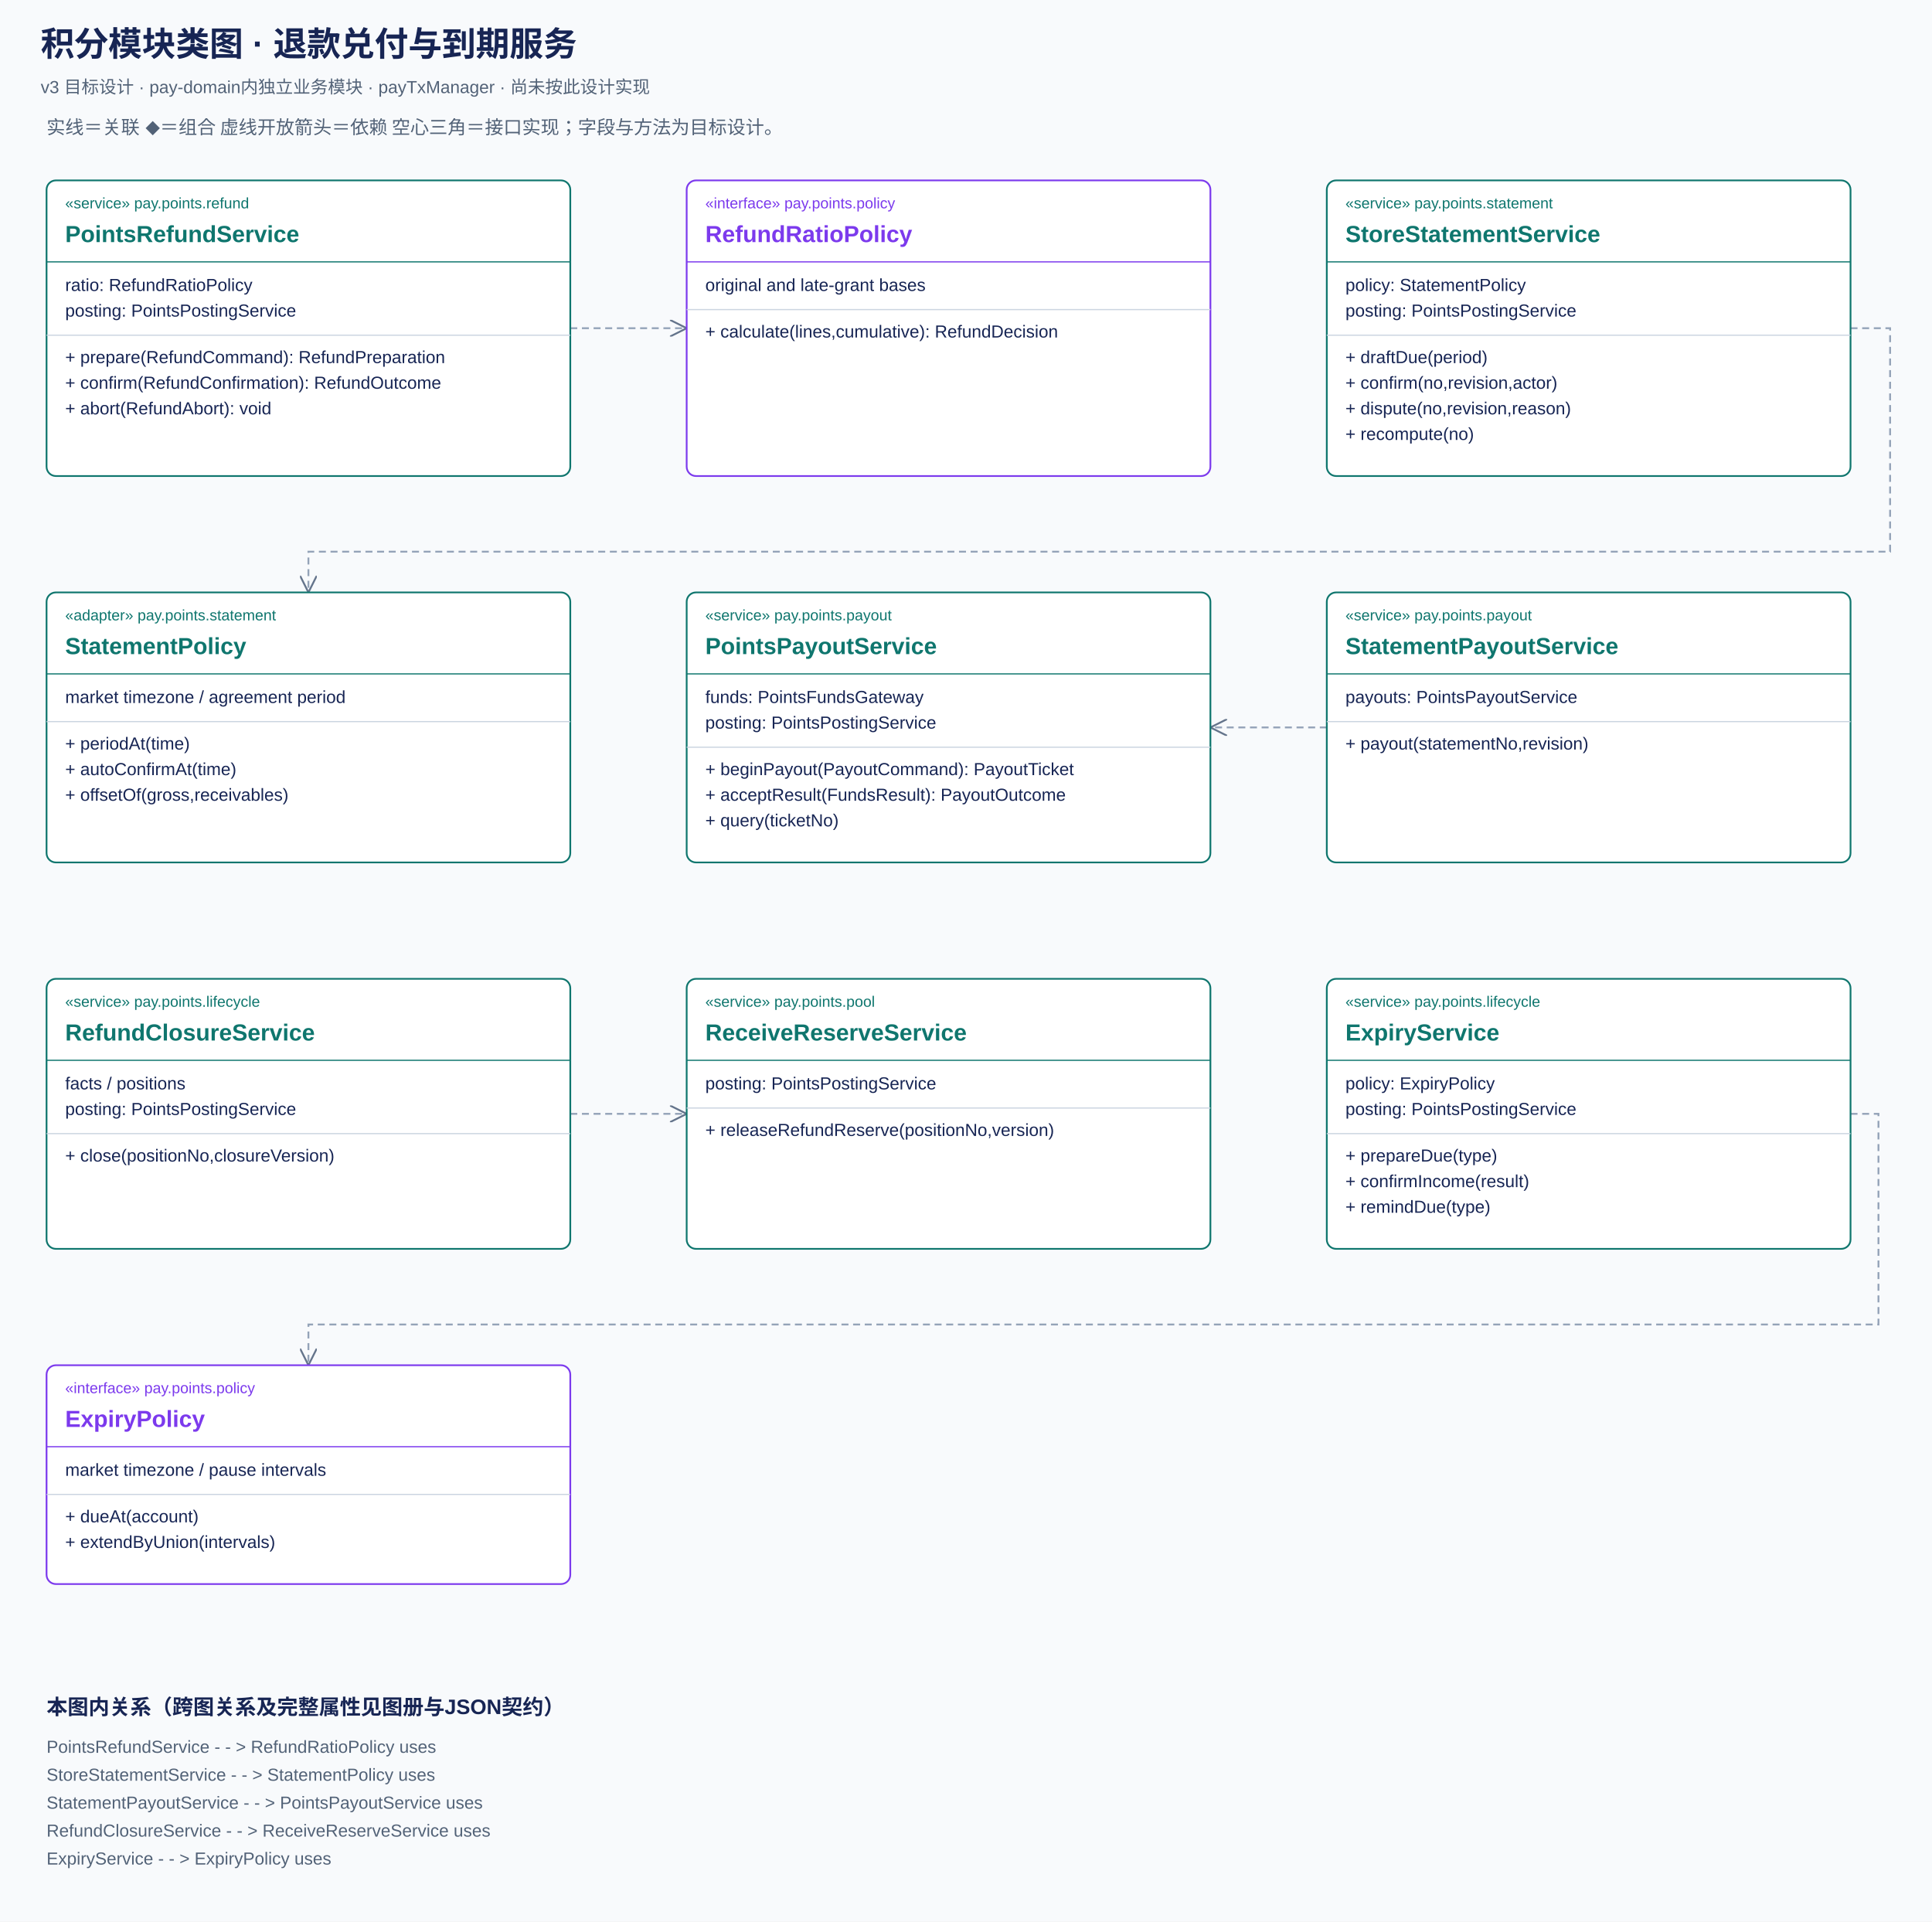
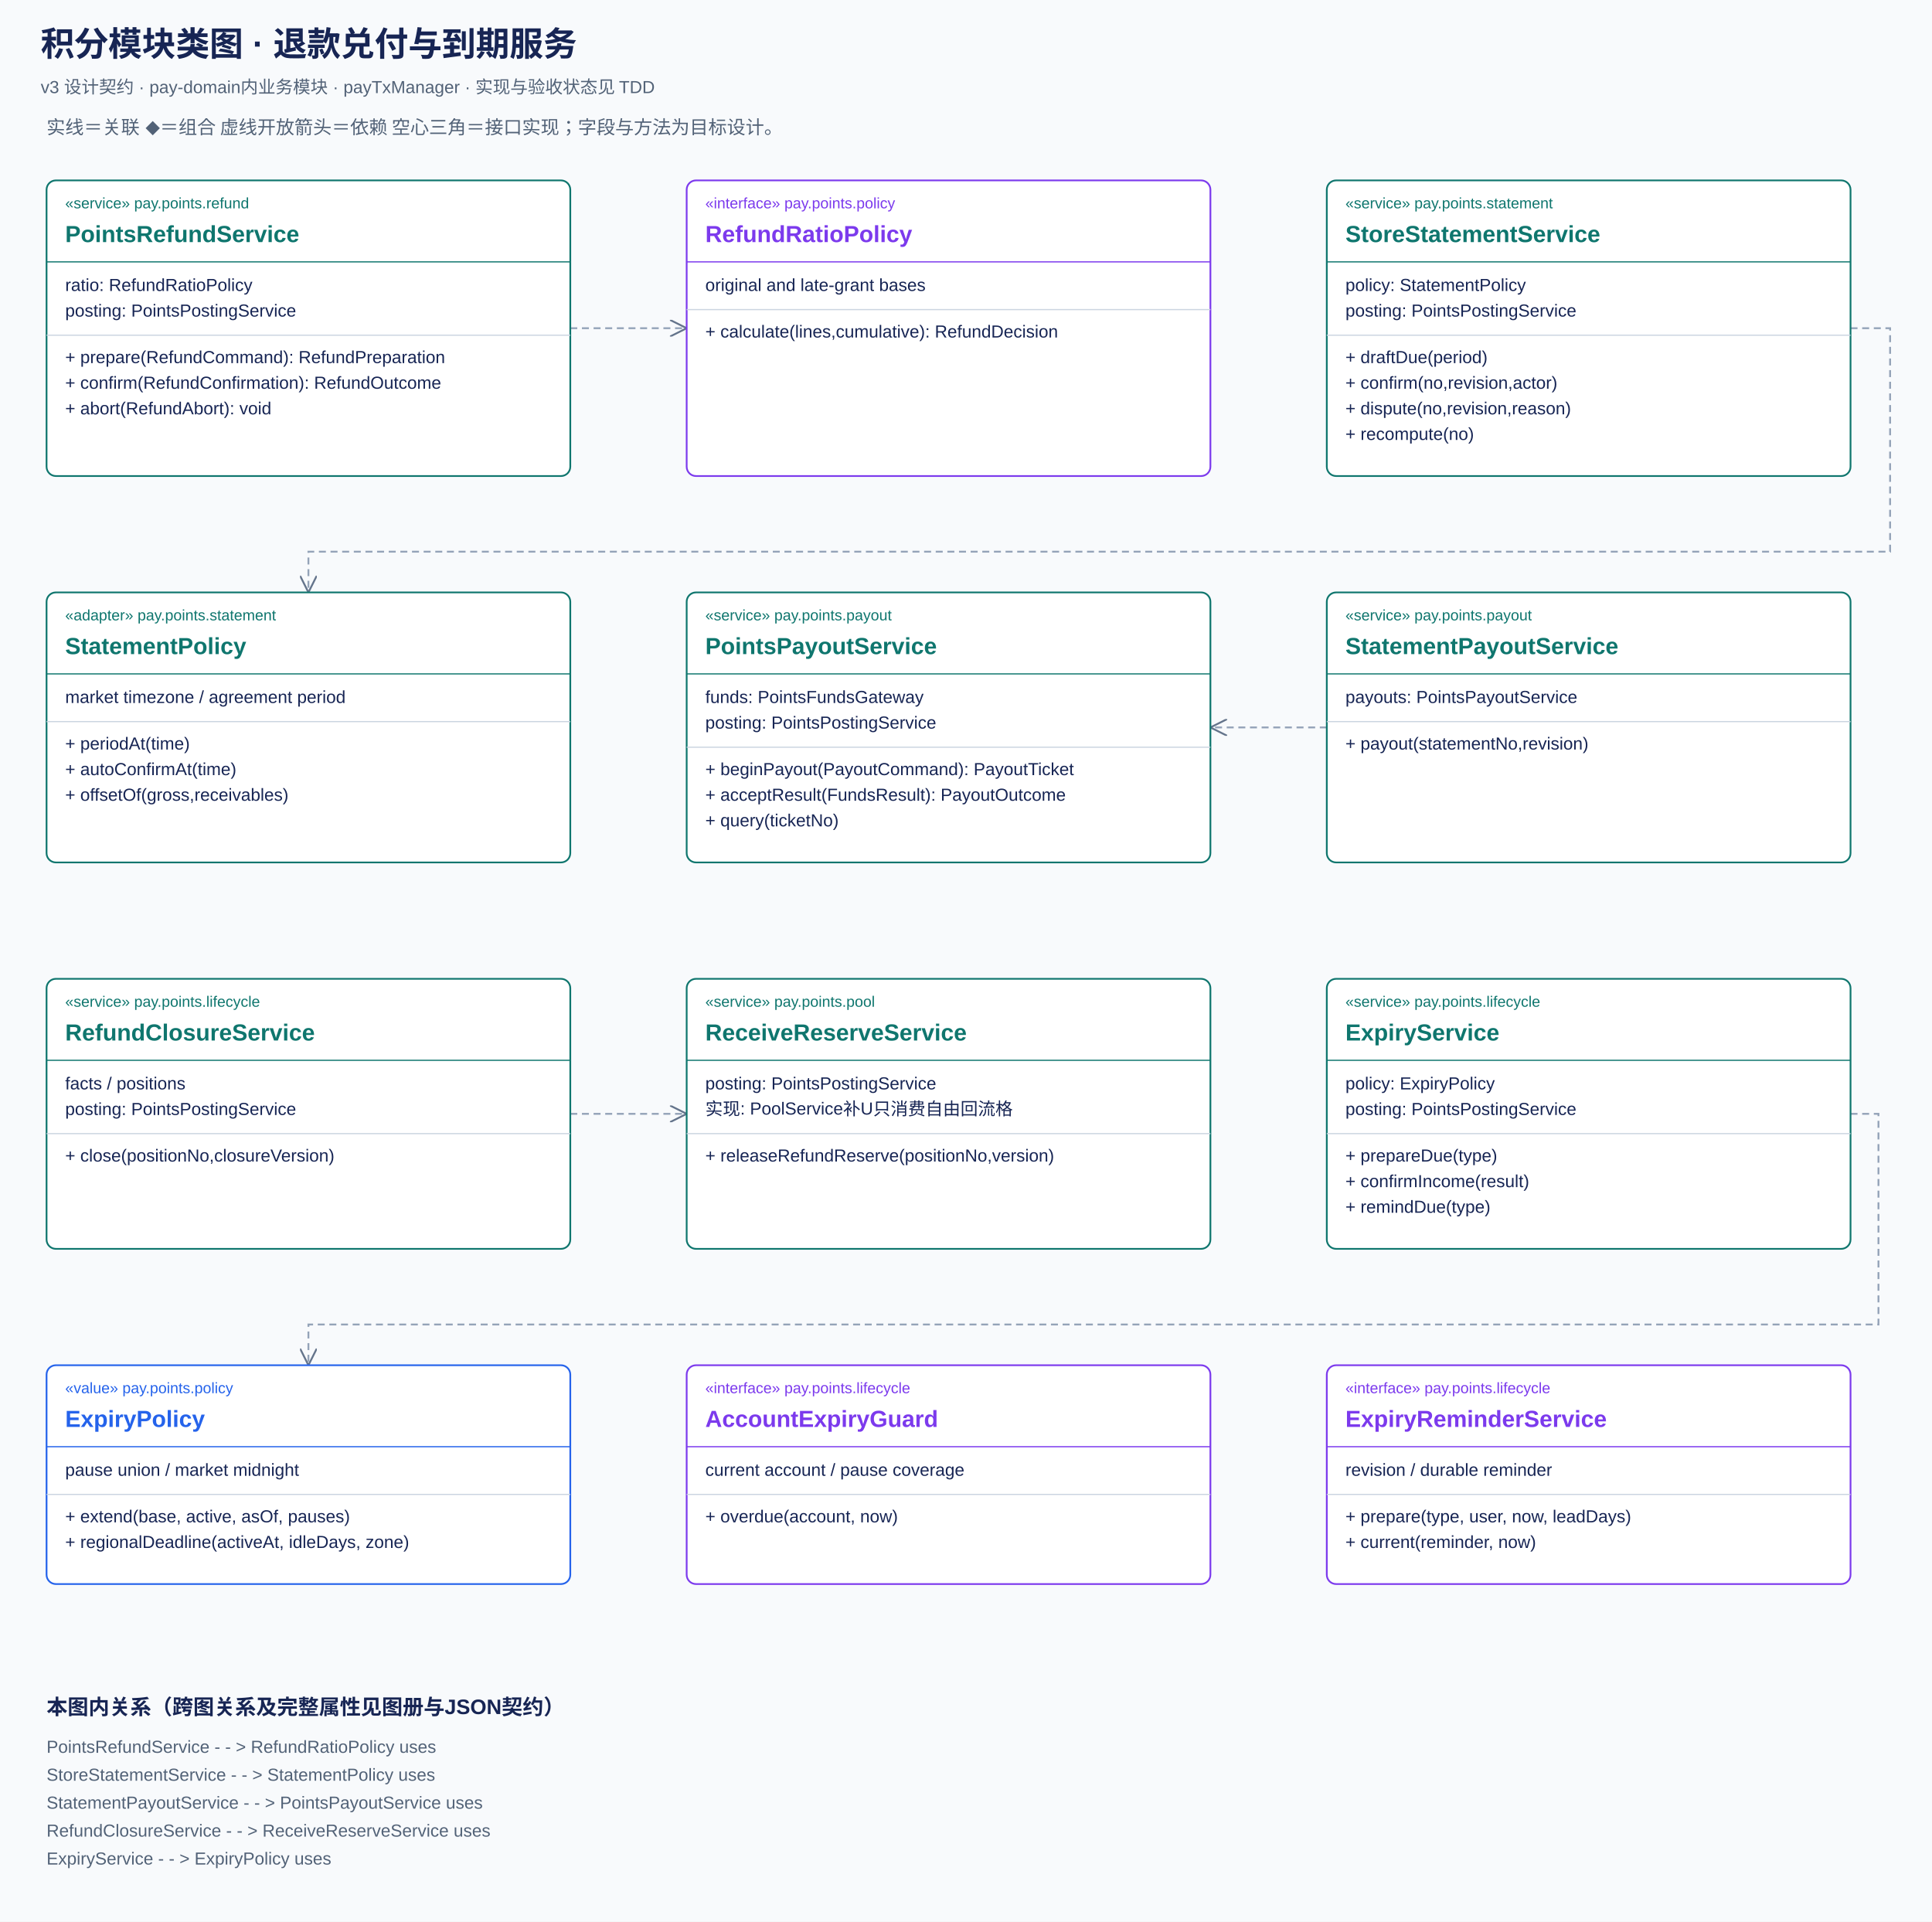
<svg xmlns="http://www.w3.org/2000/svg" width="1660" height="1651" viewBox="0 0 1660 1651">
  <defs>
    <marker id="point" markerWidth="9" markerHeight="8" refX="8" refY="4" orient="auto">
      <path d="M0 0L8 4L0 8" fill="#2563eb" />
    </marker>
    <marker id="money" markerWidth="9" markerHeight="8" refX="8" refY="4" orient="auto">
      <path d="M0 0L8 4L0 8" fill="#c2410c" />
    </marker>
    <marker id="dep" markerWidth="10" markerHeight="9" refX="9" refY="4.5" orient="auto">
      <path d="M0 0L9 4.5L0 9" fill="none" stroke="#64748b" />
    </marker>
    <marker id="real" markerWidth="13" markerHeight="12" refX="12" refY="6" orient="auto">
      <path d="M0 0L12 6L0 12Z" fill="white" stroke="#475569" />
    </marker>
    <marker id="diamond" markerWidth="15" markerHeight="10" refX="14" refY="5" orient="auto-start-reverse">
      <path d="M0 5L7 0L14 5L7 10Z" fill="#475569" />
    </marker>
  </defs>
  <rect width="1660" height="1651" fill="#f8fafc" />
  <text x="35" y="48" font-family="PingFang SC,Microsoft YaHei,Arial,sans-serif" font-size="29" fill="#172554" font-weight="650" text-anchor="start">积分模块类图 · 退款兑付与到期服务</text>
-   <text x="35" y="80" font-family="PingFang SC,Microsoft YaHei,Arial,sans-serif" font-size="15" fill="#526277" font-weight="400" text-anchor="start">v3 目标设计 · pay-domain内独立业务模块 · payTxManager · 尚未按此设计实现</text>
+   <text x="35" y="80" font-family="PingFang SC,Microsoft YaHei,Arial,sans-serif" font-size="15" fill="#526277" font-weight="400" text-anchor="start">v3 设计契约 · pay-domain内业务模块 · payTxManager · 实现与验收状态见 TDD</text>
  <text x="40" y="115" font-family="PingFang SC,Microsoft YaHei,Arial,sans-serif" font-size="16" fill="#526277" font-weight="400" text-anchor="start">实线＝关联  ◆＝组合  虚线开放箭头＝依赖  空心三角＝接口实现；字段与方法为目标设计。</text>
  <path d="M490,282.0 L590,282.0" fill="none" stroke="#94a3b8" stroke-width="1.6" stroke-dasharray="6 4" marker-end="url(#dep)" />
  <path d="M1590,282.0 L1624,282.0 L1624,474 L265.0,474 L265.0,509" fill="none" stroke="#94a3b8" stroke-width="1.6" stroke-dasharray="6 4" marker-end="url(#dep)" />
  <path d="M1140,625.0 L1040,625.0" fill="none" stroke="#94a3b8" stroke-width="1.6" stroke-dasharray="6 4" marker-end="url(#dep)" />
  <path d="M490,957.0 L590,957.0" fill="none" stroke="#94a3b8" stroke-width="1.6" stroke-dasharray="6 4" marker-end="url(#dep)" />
  <path d="M1590,957.0 L1614,957.0 L1614,1138 L265.0,1138 L265.0,1173" fill="none" stroke="#94a3b8" stroke-width="1.6" stroke-dasharray="6 4" marker-end="url(#dep)" />
  <rect x="40" y="155" width="450" height="254" rx="8" fill="white" stroke="#0f766e" stroke-width="1.5" />
  <text x="56" y="179" font-family="PingFang SC,Microsoft YaHei,Arial,sans-serif" font-size="13" fill="#0f766e" font-weight="400" text-anchor="start">«service»  pay.points.refund</text>
  <text x="56" y="208" font-family="PingFang SC,Microsoft YaHei,Arial,sans-serif" font-size="20" fill="#0f766e" font-weight="650" text-anchor="start">PointsRefundService</text>
  <path d="M40 225H490" stroke="#0f766e" stroke-width="1" />
  <text x="56" y="250" font-family="PingFang SC,Microsoft YaHei,Arial,sans-serif" font-size="15" fill="#172554" font-weight="400" text-anchor="start">ratio: RefundRatioPolicy</text>
  <text x="56" y="272" font-family="PingFang SC,Microsoft YaHei,Arial,sans-serif" font-size="15" fill="#172554" font-weight="400" text-anchor="start">posting: PointsPostingService</text>
  <path d="M40 288H490" stroke="#cbd5e1" />
  <text x="56" y="312" font-family="PingFang SC,Microsoft YaHei,Arial,sans-serif" font-size="15" fill="#172554" font-weight="400" text-anchor="start">+ prepare(RefundCommand): RefundPreparation</text>
  <text x="56" y="334" font-family="PingFang SC,Microsoft YaHei,Arial,sans-serif" font-size="15" fill="#172554" font-weight="400" text-anchor="start">+ confirm(RefundConfirmation): RefundOutcome</text>
  <text x="56" y="356" font-family="PingFang SC,Microsoft YaHei,Arial,sans-serif" font-size="15" fill="#172554" font-weight="400" text-anchor="start">+ abort(RefundAbort): void</text>
  <rect x="590" y="155" width="450" height="254" rx="8" fill="white" stroke="#7c3aed" stroke-width="1.5" />
  <text x="606" y="179" font-family="PingFang SC,Microsoft YaHei,Arial,sans-serif" font-size="13" fill="#7c3aed" font-weight="400" text-anchor="start">«interface»  pay.points.policy</text>
  <text x="606" y="208" font-family="PingFang SC,Microsoft YaHei,Arial,sans-serif" font-size="20" fill="#7c3aed" font-weight="650" text-anchor="start">RefundRatioPolicy</text>
  <path d="M590 225H1040" stroke="#7c3aed" stroke-width="1" />
  <text x="606" y="250" font-family="PingFang SC,Microsoft YaHei,Arial,sans-serif" font-size="15" fill="#172554" font-weight="400" text-anchor="start">original and late-grant bases</text>
  <path d="M590 266H1040" stroke="#cbd5e1" />
  <text x="606" y="290" font-family="PingFang SC,Microsoft YaHei,Arial,sans-serif" font-size="15" fill="#172554" font-weight="400" text-anchor="start">+ calculate(lines,cumulative): RefundDecision</text>
  <rect x="1140" y="155" width="450" height="254" rx="8" fill="white" stroke="#0f766e" stroke-width="1.5" />
  <text x="1156" y="179" font-family="PingFang SC,Microsoft YaHei,Arial,sans-serif" font-size="13" fill="#0f766e" font-weight="400" text-anchor="start">«service»  pay.points.statement</text>
  <text x="1156" y="208" font-family="PingFang SC,Microsoft YaHei,Arial,sans-serif" font-size="20" fill="#0f766e" font-weight="650" text-anchor="start">StoreStatementService</text>
  <path d="M1140 225H1590" stroke="#0f766e" stroke-width="1" />
  <text x="1156" y="250" font-family="PingFang SC,Microsoft YaHei,Arial,sans-serif" font-size="15" fill="#172554" font-weight="400" text-anchor="start">policy: StatementPolicy</text>
  <text x="1156" y="272" font-family="PingFang SC,Microsoft YaHei,Arial,sans-serif" font-size="15" fill="#172554" font-weight="400" text-anchor="start">posting: PointsPostingService</text>
  <path d="M1140 288H1590" stroke="#cbd5e1" />
  <text x="1156" y="312" font-family="PingFang SC,Microsoft YaHei,Arial,sans-serif" font-size="15" fill="#172554" font-weight="400" text-anchor="start">+ draftDue(period)</text>
  <text x="1156" y="334" font-family="PingFang SC,Microsoft YaHei,Arial,sans-serif" font-size="15" fill="#172554" font-weight="400" text-anchor="start">+ confirm(no,revision,actor)</text>
  <text x="1156" y="356" font-family="PingFang SC,Microsoft YaHei,Arial,sans-serif" font-size="15" fill="#172554" font-weight="400" text-anchor="start">+ dispute(no,revision,reason)</text>
  <text x="1156" y="378" font-family="PingFang SC,Microsoft YaHei,Arial,sans-serif" font-size="15" fill="#172554" font-weight="400" text-anchor="start">+ recompute(no)</text>
  <rect x="40" y="509" width="450" height="232" rx="8" fill="white" stroke="#0f766e" stroke-width="1.5" />
  <text x="56" y="533" font-family="PingFang SC,Microsoft YaHei,Arial,sans-serif" font-size="13" fill="#0f766e" font-weight="400" text-anchor="start">«adapter»  pay.points.statement</text>
  <text x="56" y="562" font-family="PingFang SC,Microsoft YaHei,Arial,sans-serif" font-size="20" fill="#0f766e" font-weight="650" text-anchor="start">StatementPolicy</text>
  <path d="M40 579H490" stroke="#0f766e" stroke-width="1" />
  <text x="56" y="604" font-family="PingFang SC,Microsoft YaHei,Arial,sans-serif" font-size="15" fill="#172554" font-weight="400" text-anchor="start">market timezone / agreement period</text>
  <path d="M40 620H490" stroke="#cbd5e1" />
  <text x="56" y="644" font-family="PingFang SC,Microsoft YaHei,Arial,sans-serif" font-size="15" fill="#172554" font-weight="400" text-anchor="start">+ periodAt(time)</text>
  <text x="56" y="666" font-family="PingFang SC,Microsoft YaHei,Arial,sans-serif" font-size="15" fill="#172554" font-weight="400" text-anchor="start">+ autoConfirmAt(time)</text>
  <text x="56" y="688" font-family="PingFang SC,Microsoft YaHei,Arial,sans-serif" font-size="15" fill="#172554" font-weight="400" text-anchor="start">+ offsetOf(gross,receivables)</text>
  <rect x="590" y="509" width="450" height="232" rx="8" fill="white" stroke="#0f766e" stroke-width="1.5" />
  <text x="606" y="533" font-family="PingFang SC,Microsoft YaHei,Arial,sans-serif" font-size="13" fill="#0f766e" font-weight="400" text-anchor="start">«service»  pay.points.payout</text>
  <text x="606" y="562" font-family="PingFang SC,Microsoft YaHei,Arial,sans-serif" font-size="20" fill="#0f766e" font-weight="650" text-anchor="start">PointsPayoutService</text>
  <path d="M590 579H1040" stroke="#0f766e" stroke-width="1" />
  <text x="606" y="604" font-family="PingFang SC,Microsoft YaHei,Arial,sans-serif" font-size="15" fill="#172554" font-weight="400" text-anchor="start">funds: PointsFundsGateway</text>
  <text x="606" y="626" font-family="PingFang SC,Microsoft YaHei,Arial,sans-serif" font-size="15" fill="#172554" font-weight="400" text-anchor="start">posting: PointsPostingService</text>
  <path d="M590 642H1040" stroke="#cbd5e1" />
  <text x="606" y="666" font-family="PingFang SC,Microsoft YaHei,Arial,sans-serif" font-size="15" fill="#172554" font-weight="400" text-anchor="start">+ beginPayout(PayoutCommand): PayoutTicket</text>
  <text x="606" y="688" font-family="PingFang SC,Microsoft YaHei,Arial,sans-serif" font-size="15" fill="#172554" font-weight="400" text-anchor="start">+ acceptResult(FundsResult): PayoutOutcome</text>
  <text x="606" y="710" font-family="PingFang SC,Microsoft YaHei,Arial,sans-serif" font-size="15" fill="#172554" font-weight="400" text-anchor="start">+ query(ticketNo)</text>
  <rect x="1140" y="509" width="450" height="232" rx="8" fill="white" stroke="#0f766e" stroke-width="1.5" />
  <text x="1156" y="533" font-family="PingFang SC,Microsoft YaHei,Arial,sans-serif" font-size="13" fill="#0f766e" font-weight="400" text-anchor="start">«service»  pay.points.payout</text>
  <text x="1156" y="562" font-family="PingFang SC,Microsoft YaHei,Arial,sans-serif" font-size="20" fill="#0f766e" font-weight="650" text-anchor="start">StatementPayoutService</text>
  <path d="M1140 579H1590" stroke="#0f766e" stroke-width="1" />
  <text x="1156" y="604" font-family="PingFang SC,Microsoft YaHei,Arial,sans-serif" font-size="15" fill="#172554" font-weight="400" text-anchor="start">payouts: PointsPayoutService</text>
  <path d="M1140 620H1590" stroke="#cbd5e1" />
  <text x="1156" y="644" font-family="PingFang SC,Microsoft YaHei,Arial,sans-serif" font-size="15" fill="#172554" font-weight="400" text-anchor="start">+ payout(statementNo,revision)</text>
  <rect x="40" y="841" width="450" height="232" rx="8" fill="white" stroke="#0f766e" stroke-width="1.5" />
  <text x="56" y="865" font-family="PingFang SC,Microsoft YaHei,Arial,sans-serif" font-size="13" fill="#0f766e" font-weight="400" text-anchor="start">«service»  pay.points.lifecycle</text>
  <text x="56" y="894" font-family="PingFang SC,Microsoft YaHei,Arial,sans-serif" font-size="20" fill="#0f766e" font-weight="650" text-anchor="start">RefundClosureService</text>
  <path d="M40 911H490" stroke="#0f766e" stroke-width="1" />
  <text x="56" y="936" font-family="PingFang SC,Microsoft YaHei,Arial,sans-serif" font-size="15" fill="#172554" font-weight="400" text-anchor="start">facts / positions</text>
  <text x="56" y="958" font-family="PingFang SC,Microsoft YaHei,Arial,sans-serif" font-size="15" fill="#172554" font-weight="400" text-anchor="start">posting: PointsPostingService</text>
  <path d="M40 974H490" stroke="#cbd5e1" />
  <text x="56" y="998" font-family="PingFang SC,Microsoft YaHei,Arial,sans-serif" font-size="15" fill="#172554" font-weight="400" text-anchor="start">+ close(positionNo,closureVersion)</text>
  <rect x="590" y="841" width="450" height="232" rx="8" fill="white" stroke="#0f766e" stroke-width="1.5" />
  <text x="606" y="865" font-family="PingFang SC,Microsoft YaHei,Arial,sans-serif" font-size="13" fill="#0f766e" font-weight="400" text-anchor="start">«service»  pay.points.pool</text>
  <text x="606" y="894" font-family="PingFang SC,Microsoft YaHei,Arial,sans-serif" font-size="20" fill="#0f766e" font-weight="650" text-anchor="start">ReceiveReserveService</text>
  <path d="M590 911H1040" stroke="#0f766e" stroke-width="1" />
  <text x="606" y="936" font-family="PingFang SC,Microsoft YaHei,Arial,sans-serif" font-size="15" fill="#172554" font-weight="400" text-anchor="start">posting: PointsPostingService</text>
-   <path d="M590 952H1040" stroke="#cbd5e1" />
-   <text x="606" y="976" font-family="PingFang SC,Microsoft YaHei,Arial,sans-serif" font-size="15" fill="#172554" font-weight="400" text-anchor="start">+ releaseRefundReserve(positionNo,version)</text>
+   <text x="606" y="958" font-family="PingFang SC,Microsoft YaHei,Arial,sans-serif" font-size="15" fill="#172554" font-weight="400" text-anchor="start">实现: PoolService补U只消费自由回流格</text>
+   <path d="M590 974H1040" stroke="#cbd5e1" />
+   <text x="606" y="998" font-family="PingFang SC,Microsoft YaHei,Arial,sans-serif" font-size="15" fill="#172554" font-weight="400" text-anchor="start">+ releaseRefundReserve(positionNo,version)</text>
  <rect x="1140" y="841" width="450" height="232" rx="8" fill="white" stroke="#0f766e" stroke-width="1.5" />
  <text x="1156" y="865" font-family="PingFang SC,Microsoft YaHei,Arial,sans-serif" font-size="13" fill="#0f766e" font-weight="400" text-anchor="start">«service»  pay.points.lifecycle</text>
  <text x="1156" y="894" font-family="PingFang SC,Microsoft YaHei,Arial,sans-serif" font-size="20" fill="#0f766e" font-weight="650" text-anchor="start">ExpiryService</text>
  <path d="M1140 911H1590" stroke="#0f766e" stroke-width="1" />
  <text x="1156" y="936" font-family="PingFang SC,Microsoft YaHei,Arial,sans-serif" font-size="15" fill="#172554" font-weight="400" text-anchor="start">policy: ExpiryPolicy</text>
  <text x="1156" y="958" font-family="PingFang SC,Microsoft YaHei,Arial,sans-serif" font-size="15" fill="#172554" font-weight="400" text-anchor="start">posting: PointsPostingService</text>
  <path d="M1140 974H1590" stroke="#cbd5e1" />
  <text x="1156" y="998" font-family="PingFang SC,Microsoft YaHei,Arial,sans-serif" font-size="15" fill="#172554" font-weight="400" text-anchor="start">+ prepareDue(type)</text>
  <text x="1156" y="1020" font-family="PingFang SC,Microsoft YaHei,Arial,sans-serif" font-size="15" fill="#172554" font-weight="400" text-anchor="start">+ confirmIncome(result)</text>
  <text x="1156" y="1042" font-family="PingFang SC,Microsoft YaHei,Arial,sans-serif" font-size="15" fill="#172554" font-weight="400" text-anchor="start">+ remindDue(type)</text>
-   <rect x="40" y="1173" width="450" height="188" rx="8" fill="white" stroke="#7c3aed" stroke-width="1.5" />
-   <text x="56" y="1197" font-family="PingFang SC,Microsoft YaHei,Arial,sans-serif" font-size="13" fill="#7c3aed" font-weight="400" text-anchor="start">«interface»  pay.points.policy</text>
-   <text x="56" y="1226" font-family="PingFang SC,Microsoft YaHei,Arial,sans-serif" font-size="20" fill="#7c3aed" font-weight="650" text-anchor="start">ExpiryPolicy</text>
-   <path d="M40 1243H490" stroke="#7c3aed" stroke-width="1" />
-   <text x="56" y="1268" font-family="PingFang SC,Microsoft YaHei,Arial,sans-serif" font-size="15" fill="#172554" font-weight="400" text-anchor="start">market timezone / pause intervals</text>
+   <rect x="40" y="1173" width="450" height="188" rx="8" fill="white" stroke="#2563eb" stroke-width="1.5" />
+   <text x="56" y="1197" font-family="PingFang SC,Microsoft YaHei,Arial,sans-serif" font-size="13" fill="#2563eb" font-weight="400" text-anchor="start">«value»  pay.points.policy</text>
+   <text x="56" y="1226" font-family="PingFang SC,Microsoft YaHei,Arial,sans-serif" font-size="20" fill="#2563eb" font-weight="650" text-anchor="start">ExpiryPolicy</text>
+   <path d="M40 1243H490" stroke="#2563eb" stroke-width="1" />
+   <text x="56" y="1268" font-family="PingFang SC,Microsoft YaHei,Arial,sans-serif" font-size="15" fill="#172554" font-weight="400" text-anchor="start">pause union / market midnight</text>
  <path d="M40 1284H490" stroke="#cbd5e1" />
-   <text x="56" y="1308" font-family="PingFang SC,Microsoft YaHei,Arial,sans-serif" font-size="15" fill="#172554" font-weight="400" text-anchor="start">+ dueAt(account)</text>
-   <text x="56" y="1330" font-family="PingFang SC,Microsoft YaHei,Arial,sans-serif" font-size="15" fill="#172554" font-weight="400" text-anchor="start">+ extendByUnion(intervals)</text>
+   <text x="56" y="1308" font-family="PingFang SC,Microsoft YaHei,Arial,sans-serif" font-size="15" fill="#172554" font-weight="400" text-anchor="start">+ extend(base, active, asOf, pauses)</text>
+   <text x="56" y="1330" font-family="PingFang SC,Microsoft YaHei,Arial,sans-serif" font-size="15" fill="#172554" font-weight="400" text-anchor="start">+ regionalDeadline(activeAt, idleDays, zone)</text>
+   <rect x="590" y="1173" width="450" height="188" rx="8" fill="white" stroke="#7c3aed" stroke-width="1.5" />
+   <text x="606" y="1197" font-family="PingFang SC,Microsoft YaHei,Arial,sans-serif" font-size="13" fill="#7c3aed" font-weight="400" text-anchor="start">«interface»  pay.points.lifecycle</text>
+   <text x="606" y="1226" font-family="PingFang SC,Microsoft YaHei,Arial,sans-serif" font-size="20" fill="#7c3aed" font-weight="650" text-anchor="start">AccountExpiryGuard</text>
+   <path d="M590 1243H1040" stroke="#7c3aed" stroke-width="1" />
+   <text x="606" y="1268" font-family="PingFang SC,Microsoft YaHei,Arial,sans-serif" font-size="15" fill="#172554" font-weight="400" text-anchor="start">current account / pause coverage</text>
+   <path d="M590 1284H1040" stroke="#cbd5e1" />
+   <text x="606" y="1308" font-family="PingFang SC,Microsoft YaHei,Arial,sans-serif" font-size="15" fill="#172554" font-weight="400" text-anchor="start">+ overdue(account, now)</text>
+   <rect x="1140" y="1173" width="450" height="188" rx="8" fill="white" stroke="#7c3aed" stroke-width="1.5" />
+   <text x="1156" y="1197" font-family="PingFang SC,Microsoft YaHei,Arial,sans-serif" font-size="13" fill="#7c3aed" font-weight="400" text-anchor="start">«interface»  pay.points.lifecycle</text>
+   <text x="1156" y="1226" font-family="PingFang SC,Microsoft YaHei,Arial,sans-serif" font-size="20" fill="#7c3aed" font-weight="650" text-anchor="start">ExpiryReminderService</text>
+   <path d="M1140 1243H1590" stroke="#7c3aed" stroke-width="1" />
+   <text x="1156" y="1268" font-family="PingFang SC,Microsoft YaHei,Arial,sans-serif" font-size="15" fill="#172554" font-weight="400" text-anchor="start">revision / durable reminder</text>
+   <path d="M1140 1284H1590" stroke="#cbd5e1" />
+   <text x="1156" y="1308" font-family="PingFang SC,Microsoft YaHei,Arial,sans-serif" font-size="15" fill="#172554" font-weight="400" text-anchor="start">+ prepare(type, user, now, leadDays)</text>
+   <text x="1156" y="1330" font-family="PingFang SC,Microsoft YaHei,Arial,sans-serif" font-size="15" fill="#172554" font-weight="400" text-anchor="start">+ current(reminder, now)</text>
  <text x="40" y="1473" font-family="PingFang SC,Microsoft YaHei,Arial,sans-serif" font-size="18" fill="#172554" font-weight="650" text-anchor="start">本图内关系（跨图关系及完整属性见图册与JSON契约）</text>
  <text x="40" y="1506" font-family="PingFang SC,Microsoft YaHei,Arial,sans-serif" font-size="15" fill="#526277" font-weight="400" text-anchor="start">PointsRefundService - - &gt; RefundRatioPolicy   uses </text>
  <text x="40" y="1530" font-family="PingFang SC,Microsoft YaHei,Arial,sans-serif" font-size="15" fill="#526277" font-weight="400" text-anchor="start">StoreStatementService - - &gt; StatementPolicy   uses </text>
  <text x="40" y="1554" font-family="PingFang SC,Microsoft YaHei,Arial,sans-serif" font-size="15" fill="#526277" font-weight="400" text-anchor="start">StatementPayoutService - - &gt; PointsPayoutService   uses </text>
  <text x="40" y="1578" font-family="PingFang SC,Microsoft YaHei,Arial,sans-serif" font-size="15" fill="#526277" font-weight="400" text-anchor="start">RefundClosureService - - &gt; ReceiveReserveService   uses </text>
  <text x="40" y="1602" font-family="PingFang SC,Microsoft YaHei,Arial,sans-serif" font-size="15" fill="#526277" font-weight="400" text-anchor="start">ExpiryService - - &gt; ExpiryPolicy   uses </text>
</svg>
